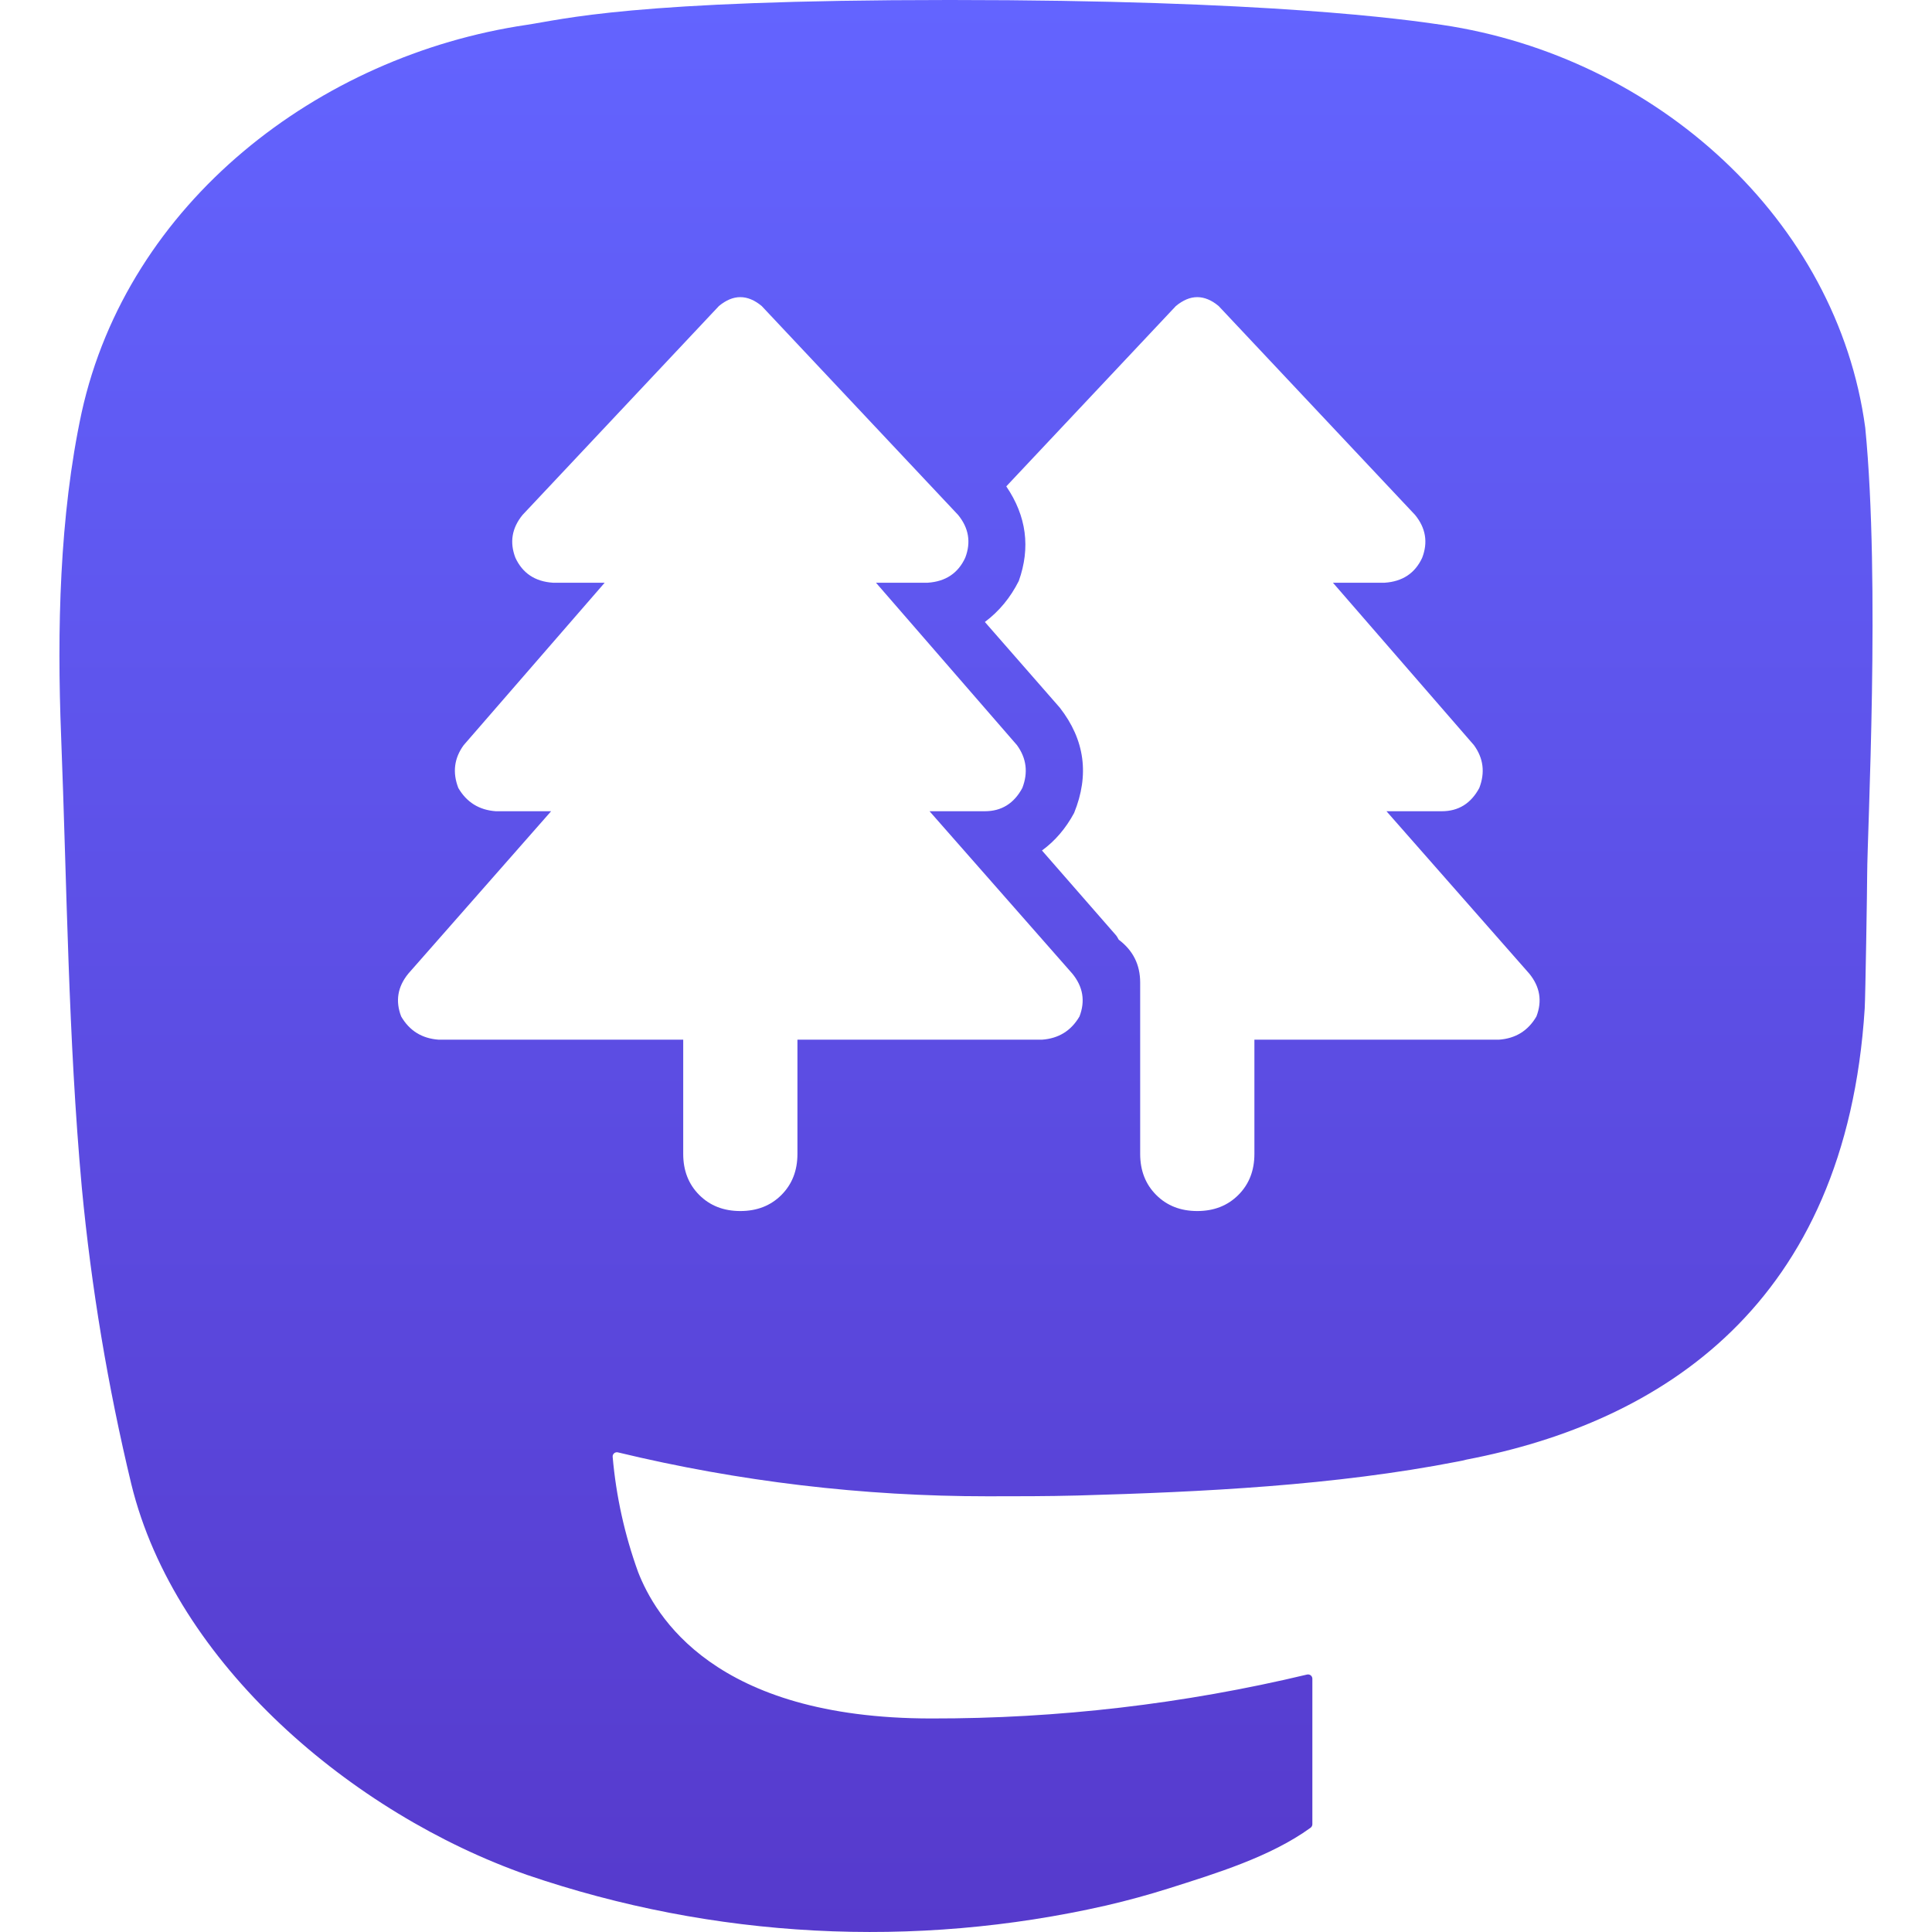
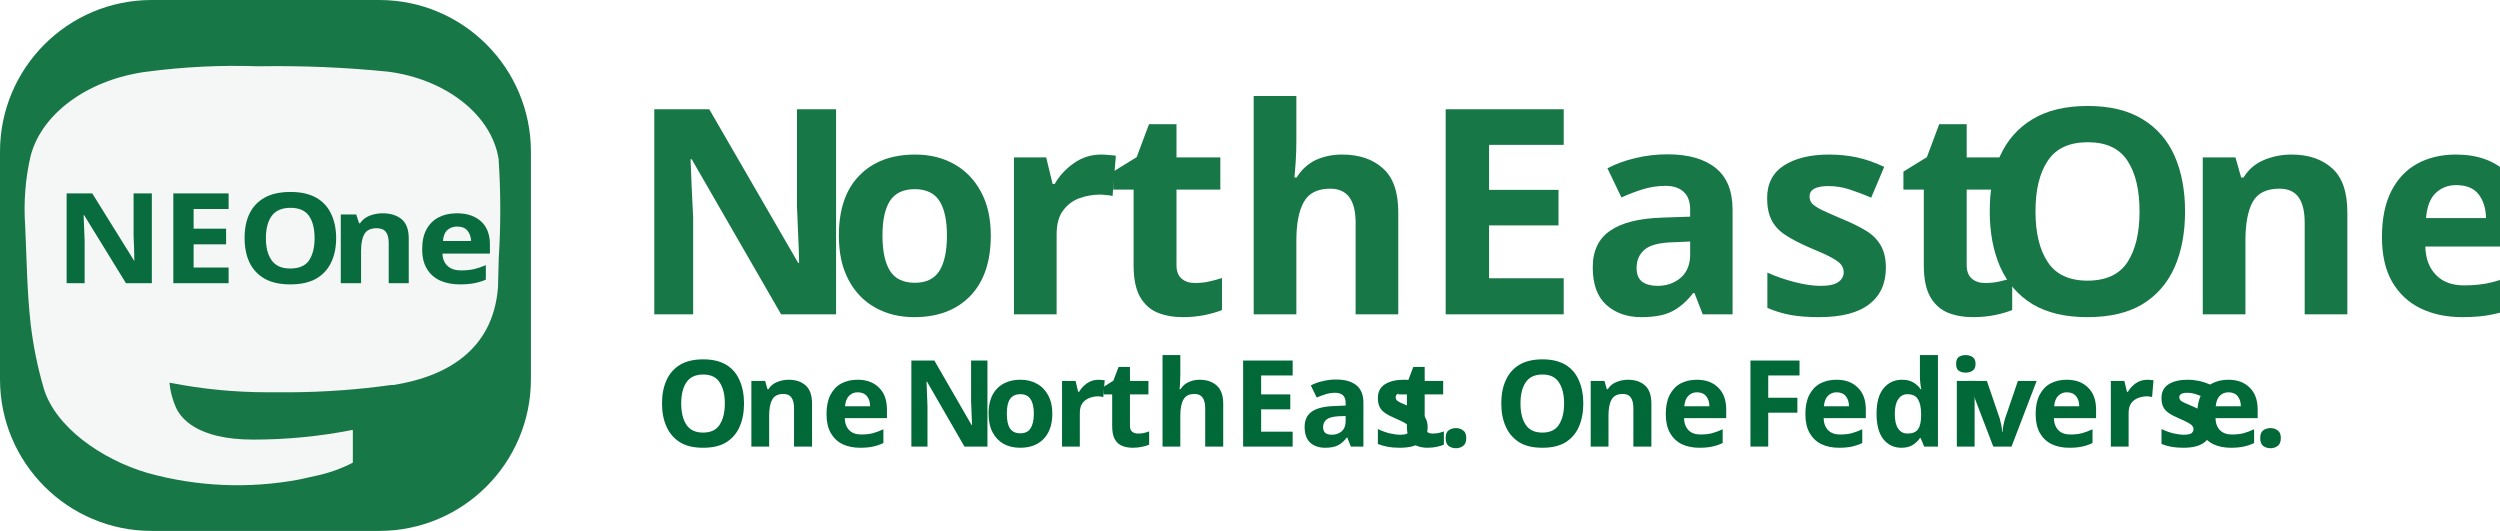
- <svg xmlns="http://www.w3.org/2000/svg" width="65" height="65" viewBox="0 0 61 65" fill="none">
-   <path d="M60.754 14.39C59.814 7.406 53.727 1.903 46.512 0.836C45.294 0.656 40.682 0 29.997 0H29.918C19.23 0 16.937 0.656 15.72 0.836C8.705 1.873 2.299 6.819 0.745 13.885C-0.003 17.365 -0.083 21.224 0.056 24.763C0.254 29.838 0.293 34.905 0.753 39.96C1.072 43.318 1.628 46.648 2.417 49.928C3.894 55.984 9.875 61.024 15.734 63.08C22.008 65.224 28.754 65.58 35.218 64.108C35.929 63.943 36.632 63.751 37.325 63.532C38.897 63.033 40.738 62.474 42.091 61.494C42.11 61.48 42.125 61.462 42.136 61.442C42.147 61.421 42.153 61.399 42.153 61.376V56.477C42.153 56.456 42.148 56.434 42.138 56.415C42.129 56.396 42.115 56.379 42.098 56.365C42.081 56.352 42.061 56.343 42.04 56.338C42.019 56.334 41.997 56.334 41.976 56.338C37.834 57.328 33.59 57.823 29.332 57.816C22.005 57.816 20.034 54.338 19.469 52.891C19.016 51.64 18.727 50.335 18.612 49.009C18.611 48.987 18.615 48.964 18.624 48.944C18.633 48.924 18.647 48.906 18.664 48.892C18.682 48.877 18.702 48.867 18.724 48.863C18.745 48.858 18.768 48.858 18.79 48.864C22.862 49.846 27.037 50.342 31.227 50.341C32.234 50.341 33.239 50.341 34.246 50.315C38.46 50.196 42.901 49.981 47.047 49.171C47.15 49.151 47.253 49.133 47.342 49.106C53.881 47.851 60.104 43.91 60.736 33.93C60.76 33.537 60.819 29.815 60.819 29.407C60.822 28.021 61.265 19.578 60.754 14.39Z" fill="url(#paint0_linear_89_8)" />
+ <svg xmlns="http://www.w3.org/2000/svg" id="Layer_1" data-name="Layer 1" viewBox="0 0 164.81 35">
  <defs>
-     <linearGradient id="paint0_linear_89_8" x1="30.5" y1="0" x2="30.5" y2="65" gradientUnits="userSpaceOnUse">
-       <stop stop-color="#6364FF" />
-       <stop offset="1" stop-color="#563ACC" />
-     </linearGradient>
+     <style>.cls-1,.cls-3{fill:#187747;}.cls-2{fill:#fbfbfb;fill-opacity:0.97;}.cls-3{font-size:18.93px;}.cls-18,.cls-3,.cls-7{font-family:MyriadPro-Bold, Myriad Pro;font-weight:700;}.cls-4{letter-spacing:0em;}.cls-5{letter-spacing:0.02em;}.cls-6{letter-spacing:0em;}.cls-7{font-size:7.94px;fill:#016838;}.cls-8{letter-spacing:0em;}.cls-9{letter-spacing:0em;}.cls-10{letter-spacing:0.02em;}.cls-11{letter-spacing:-0.01em;}.cls-12{letter-spacing:0em;}.cls-13{letter-spacing:0em;}.cls-14{letter-spacing:-0.03em;}.cls-15{letter-spacing:-0.02em;}.cls-16{letter-spacing:0em;}.cls-17{letter-spacing:-0.02em;}.cls-18{font-size:8.29px;fill:#086c3e;letter-spacing:-0.02em;}.cls-19{letter-spacing:-0.02em;}.cls-20{letter-spacing:-0.02em;}</style>
  </defs>
-   <path d="M 29.273 27.293 L 31.135 27.293 C 31.695 27.293 32.116 27.031 32.395 26.511 C 32.596 25.991 32.535 25.51 32.215 25.07 L 27.471 19.605 L 29.213 19.605 C 29.814 19.565 30.234 19.285 30.474 18.765 C 30.674 18.245 30.594 17.764 30.234 17.324 L 23.628 10.297 C 23.147 9.897 22.667 9.897 22.186 10.297 L 15.581 17.324 C 15.221 17.764 15.14 18.245 15.34 18.765 C 15.581 19.285 16.001 19.565 16.601 19.605 L 18.344 19.605 L 13.6 25.07 C 13.279 25.51 13.219 25.991 13.42 26.511 C 13.699 26.991 14.12 27.253 14.68 27.293 L 16.542 27.293 L 11.737 32.757 C 11.377 33.198 11.297 33.678 11.497 34.198 C 11.777 34.679 12.197 34.939 12.759 34.979 L 20.986 34.979 L 20.986 38.822 C 20.986 39.383 21.166 39.844 21.526 40.204 C 21.886 40.564 22.346 40.744 22.907 40.744 C 23.468 40.744 23.929 40.564 24.289 40.204 C 24.649 39.844 24.829 39.383 24.829 38.822 L 24.829 34.979 L 33.056 34.979 C 33.617 34.939 34.036 34.679 34.318 34.198 C 34.518 33.678 34.438 33.198 34.077 32.757 L 29.273 27.293 Z M 49.451 32.757 L 44.646 27.293 L 46.509 27.293 C 47.069 27.293 47.489 27.031 47.769 26.511 C 47.969 25.991 47.909 25.51 47.589 25.07 L 42.845 19.605 L 44.586 19.605 C 45.187 19.565 45.608 19.285 45.848 18.765 C 46.048 18.245 45.968 17.764 45.608 17.324 L 39.001 10.297 C 38.521 9.897 38.041 9.897 37.56 10.297 L 31.855 16.363 C 32.535 17.363 32.676 18.425 32.276 19.546 C 31.995 20.106 31.615 20.566 31.135 20.926 L 33.656 23.809 C 34.498 24.89 34.658 26.07 34.137 27.352 C 33.856 27.873 33.496 28.293 33.056 28.614 L 35.519 31.435 C 35.559 31.475 35.599 31.536 35.639 31.615 C 36.119 31.976 36.36 32.456 36.36 33.057 L 36.36 38.822 C 36.36 39.383 36.54 39.844 36.9 40.204 C 37.26 40.564 37.72 40.744 38.28 40.744 C 38.841 40.744 39.302 40.564 39.662 40.204 C 40.023 39.844 40.203 39.383 40.203 38.822 L 40.203 34.979 L 48.429 34.979 C 48.99 34.939 49.41 34.679 49.691 34.198 C 49.891 33.678 49.811 33.198 49.451 32.757 Z" style="fill: rgb(255, 255, 255);">
-     </path>
+   <rect class="cls-1" width="35" height="35" rx="10" />
+   <path class="cls-2" d="M265.87,36.48c-.48-3-3.61-5.3-7.33-5.76a72.92,72.92,0,0,0-8.5-.35h0a44.16,44.16,0,0,0-7.31.35c-3.61.44-6.91,2.55-7.71,5.55a15.64,15.64,0,0,0-.36,4.62c.1,2.16.12,4.31.36,6.46a25.91,25.91,0,0,0,.86,4.24c.76,2.57,3.84,4.71,6.85,5.59a22.11,22.11,0,0,0,10,.43q.54-.11,1.08-.24a9.51,9.51,0,0,0,2.45-.87l0,0V54.35l0,0h-.06a33.8,33.8,0,0,1-6.51.63c-3.78,0-4.79-1.48-5.08-2.09a5.38,5.38,0,0,1-.44-1.65v0l0,0h.07a33.3,33.3,0,0,0,6.4.62h1.56a50,50,0,0,0,6.59-.48l.15,0c3.36-.53,6.57-2.21,6.89-6.45,0-.17.05-1.75.05-1.92A50.54,50.54,0,0,0,265.87,36.48Z" transform="translate(-233 -26)" />
+   <text class="cls-3" transform="translate(41.43 20.72)">
+     <tspan class="cls-4">N</tspan>
+     <tspan x="13.01" y="0">o</tspan>
+     <tspan class="cls-5" x="23.93" y="0">r</tspan>
+     <tspan x="31.52" y="0">thEast </tspan>
+     <tspan class="cls-6" x="88.65" y="0">O</tspan>
+     <tspan x="102.3" y="0">ne</tspan>
+   </text>
+   <text class="cls-7" transform="translate(43.19 29.44)">
+     <tspan class="cls-8">O</tspan>
+     <tspan x="5.72" y="0">ne </tspan>
+     <tspan class="cls-9" x="16.17" y="0">N</tspan>
+     <tspan x="21.62" y="0">o</tspan>
+     <tspan class="cls-10" x="26.2" y="0">r</tspan>
+     <tspan x="29.38" y="0">thEas</tspan>
+     <tspan class="cls-11" x="48.81" y="0">t</tspan>
+     <tspan class="cls-12" x="51.66" y="0">. </tspan>
+     <tspan class="cls-13" x="55.33" y="0">O</tspan>
+     <tspan x="61.05" y="0">ne </tspan>
+     <tspan class="cls-14" x="71.49" y="0">F</tspan>
+     <tspan x="75.47" y="0">edi</tspan>
+     <tspan class="cls-15" x="86.56" y="0">v</tspan>
+     <tspan class="cls-16" x="90.65" y="0">ers</tspan>
+     <tspan class="cls-17" x="101.3" y="0">e</tspan>
+     <tspan x="105.36" y="0">.</tspan>
+   </text>
+   <text class="cls-18" transform="translate(3.59 18.67) scale(1.07 1)">NE <tspan class="cls-19" x="11.23" y="0">O</tspan>
+     <tspan class="cls-20" x="17" y="0">ne</tspan>
+   </text>
</svg>
